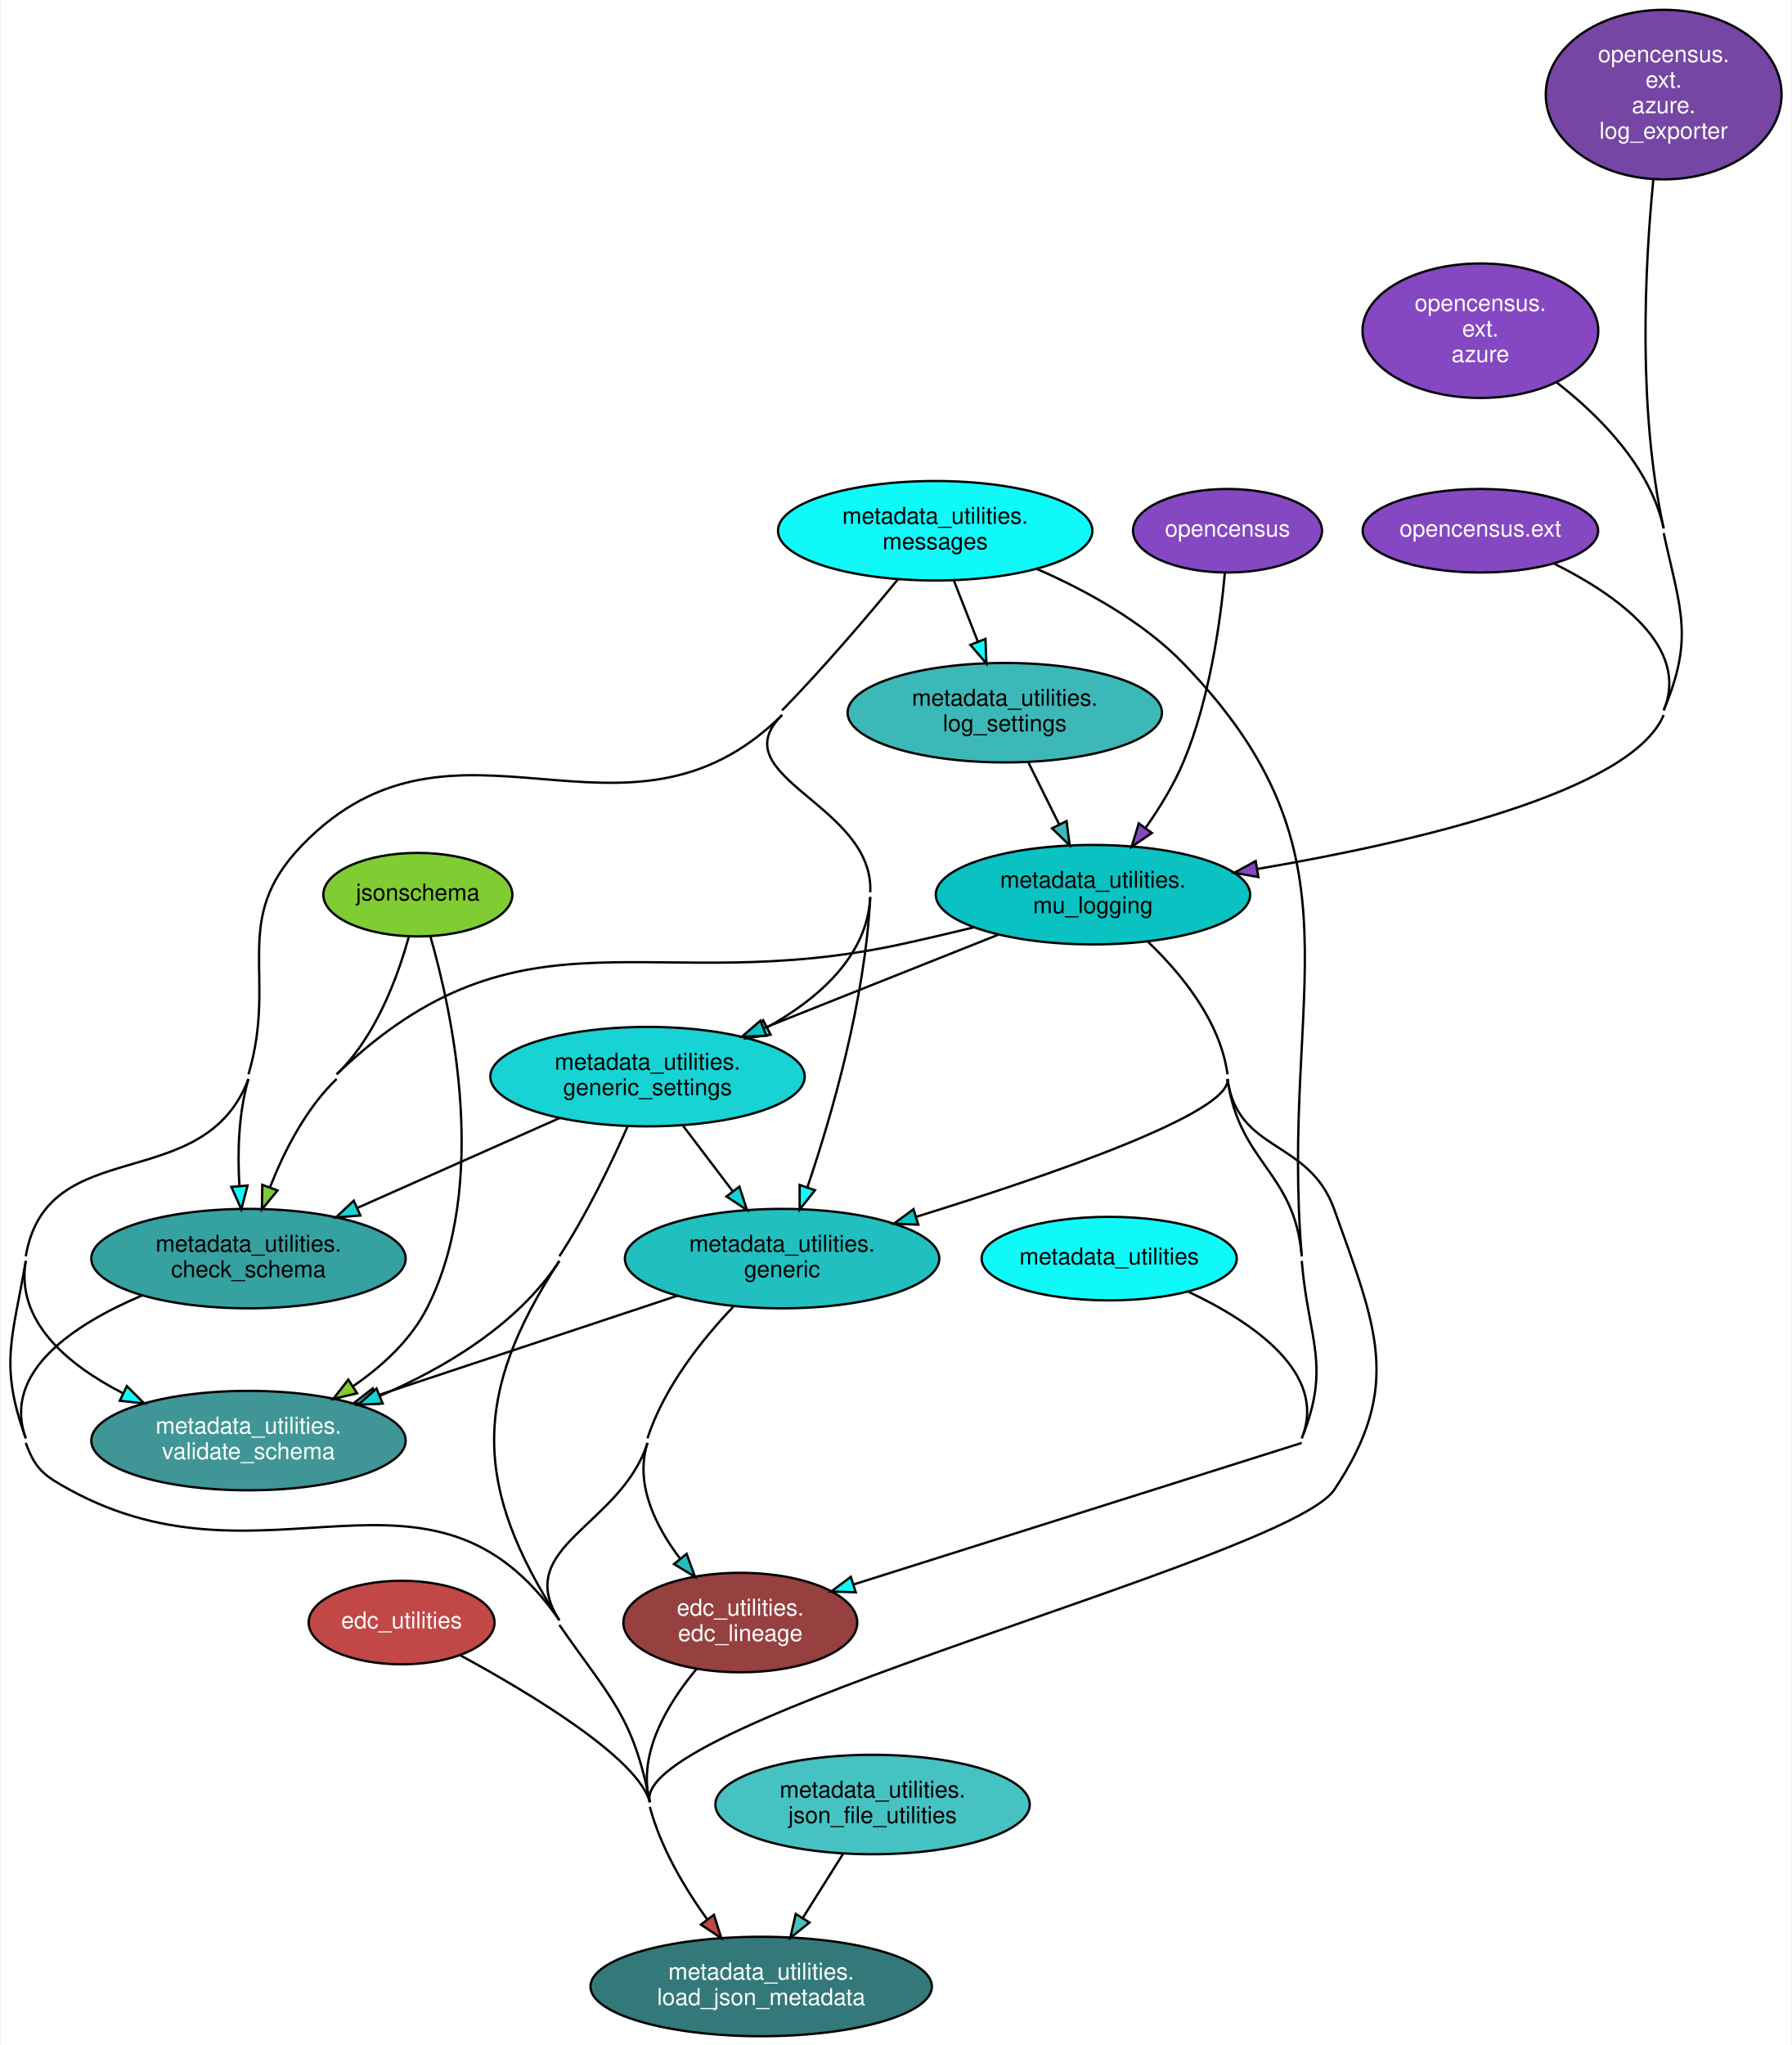
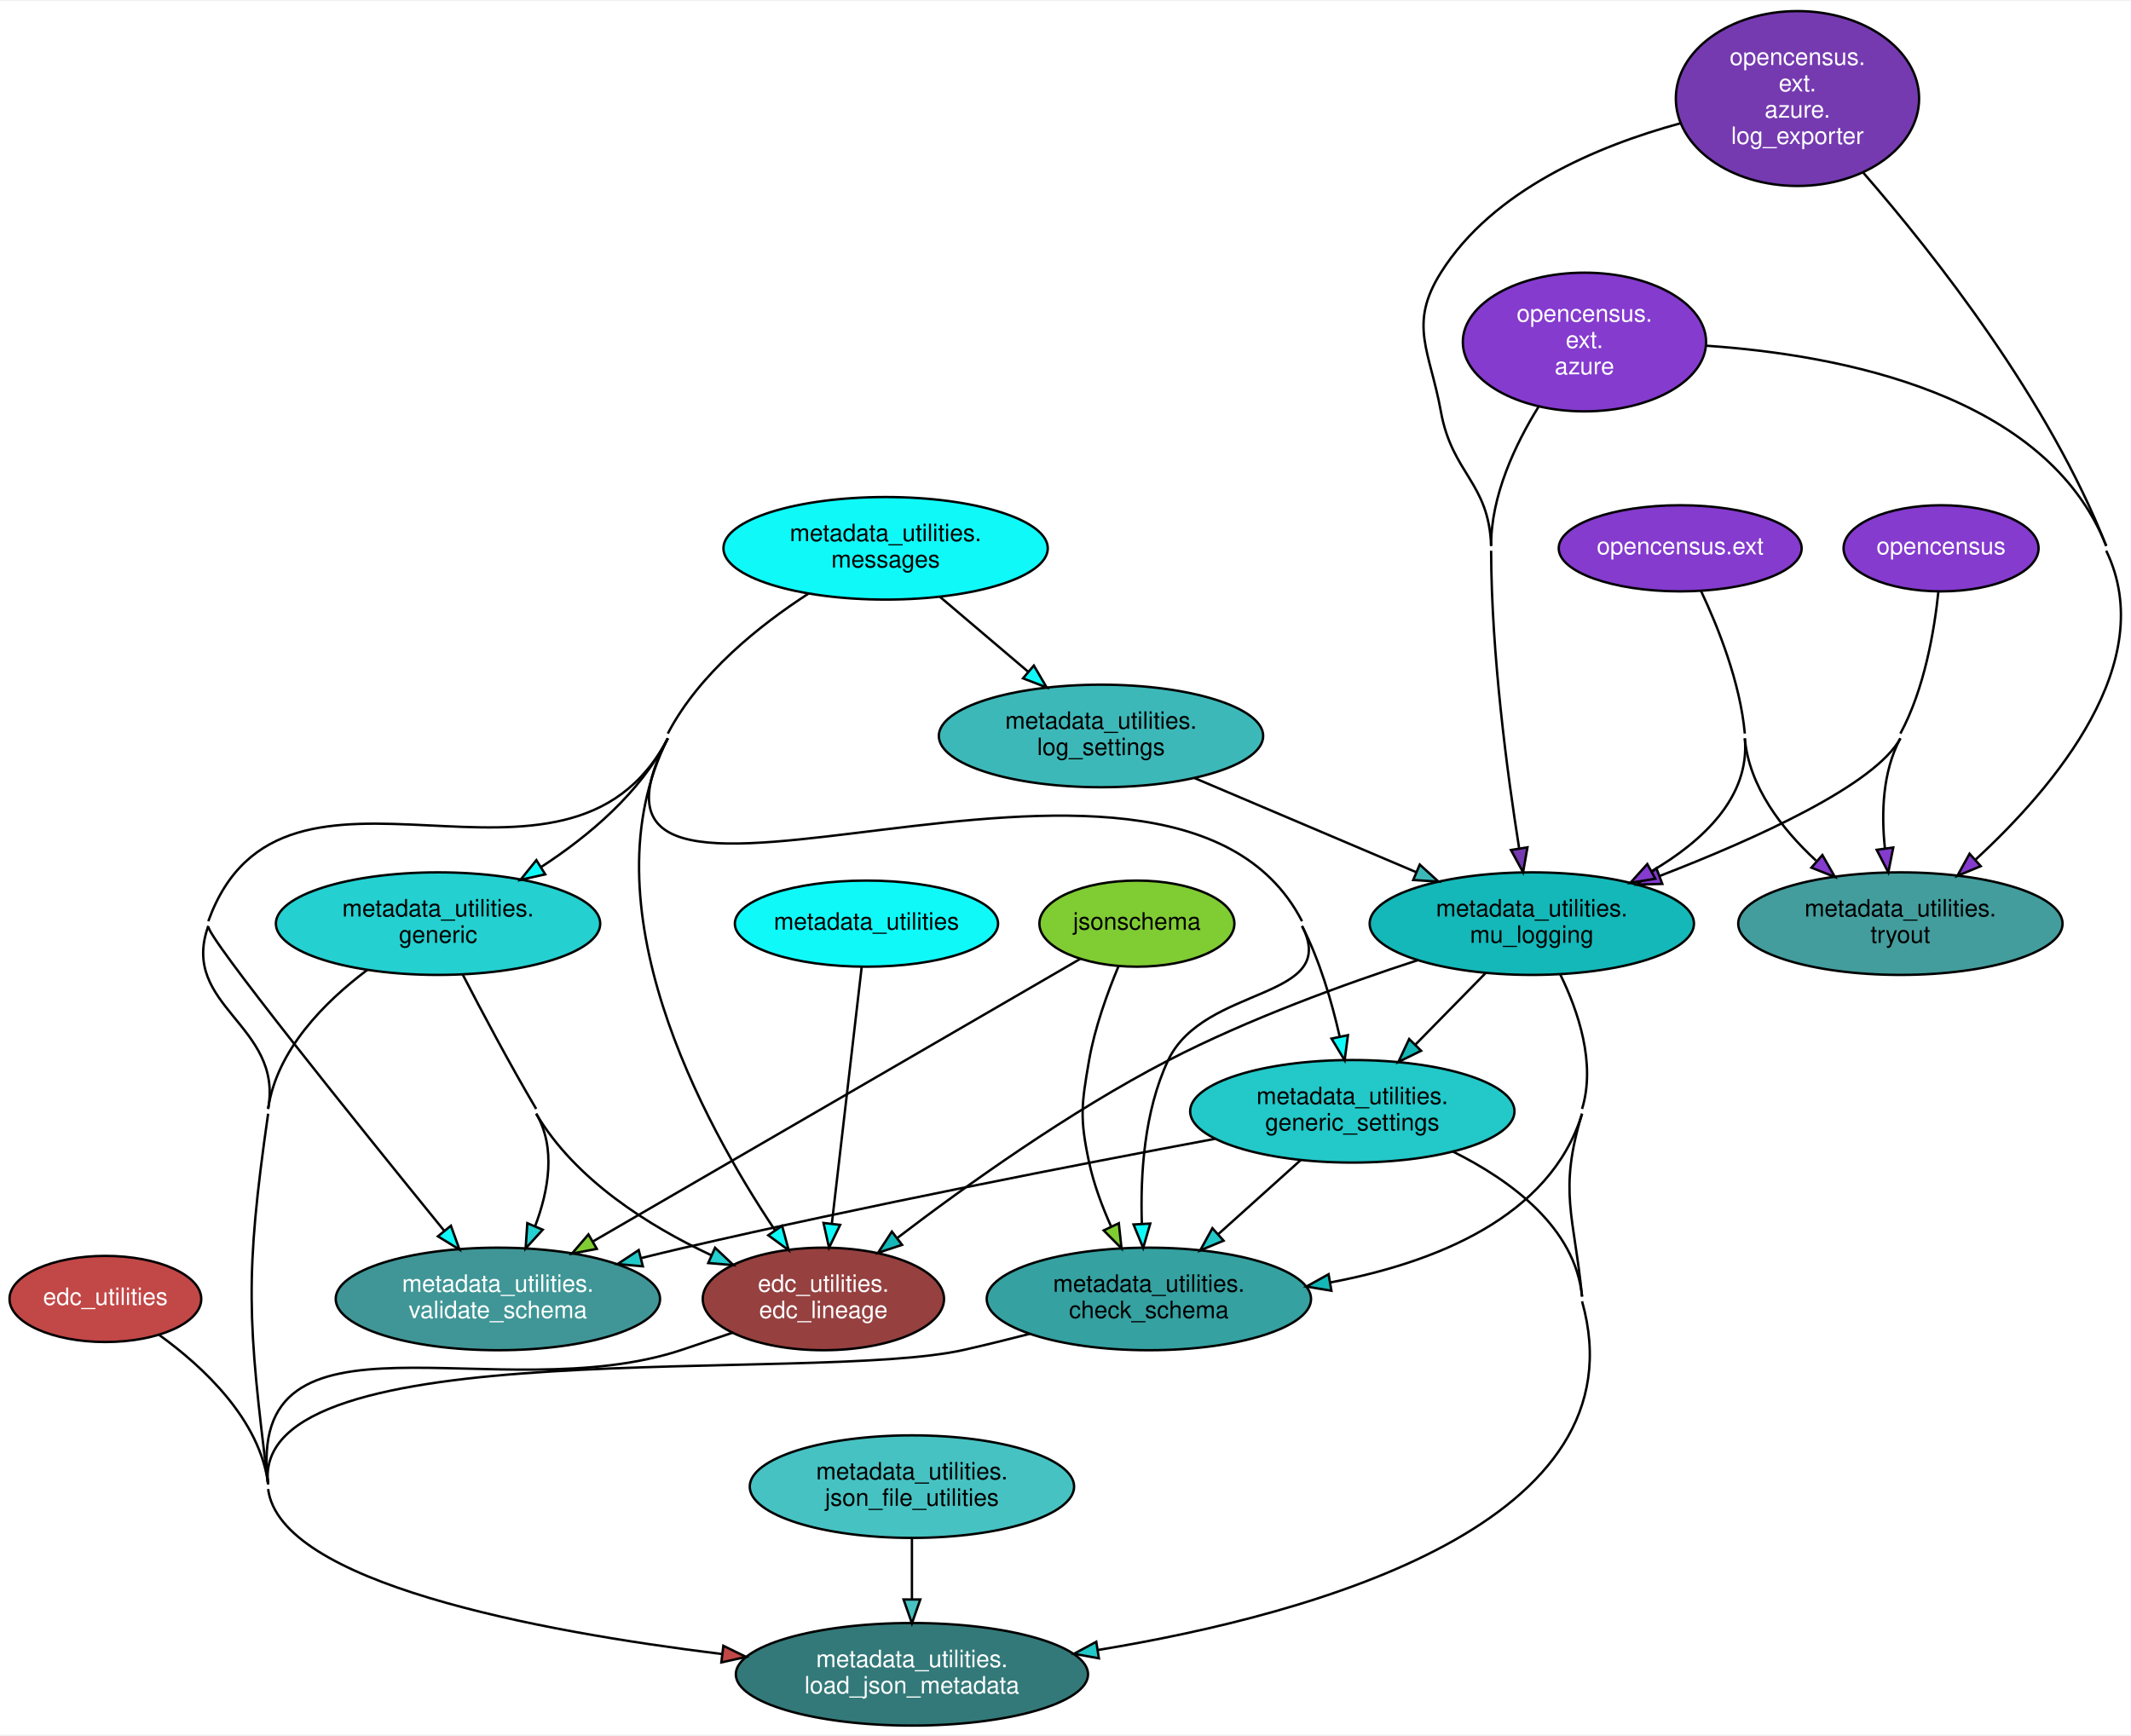
- <svg xmlns="http://www.w3.org/2000/svg" width="772pt" height="881pt" viewBox="0.00 0.00 771.74 881.36">
-   <g id="graph0" class="graph" transform="scale(1 1) rotate(0) translate(4 877.36)">
+ <svg xmlns="http://www.w3.org/2000/svg" width="890pt" height="725pt" viewBox="0.00 0.00 890.39 724.51">
+   <g id="graph0" class="graph" transform="scale(1 1) rotate(0) translate(4 720.51)">
    <style>.edge&gt;path:hover{stroke-width:8}</style>
-     <polygon fill="white" stroke="transparent" points="-4,4 -4,-877.36 767.74,-877.36 767.74,4 -4,4" />
+     <polygon fill="white" stroke="transparent" points="-4,4 -4,-720.51 886.39,-720.51 886.39,4 -4,4" />
    <g id="node1" class="node">
      <style>.edge&gt;path:hover{stroke-width:8}</style>
-       <ellipse fill="#c24747" stroke="black" cx="168.82" cy="-178.07" rx="40.06" ry="18" />
-       <text text-anchor="middle" x="168.82" y="-175.57" font-family="Helvetica,sans-Serif" font-size="10.00" fill="#ffffff">edc_utilities</text>
+       <ellipse fill="#c24747" stroke="black" cx="40.03" cy="-178.07" rx="40.06" ry="18" />
+       <text text-anchor="middle" x="40.03" y="-175.57" font-family="Helvetica,sans-Serif" font-size="10.00" fill="#ffffff">edc_utilities</text>
    </g>
    <g id="node9" class="node">
      <style>.edge&gt;path:hover{stroke-width:8}</style>
-       <ellipse fill="#347979" stroke="black" cx="323.82" cy="-21.21" rx="73.58" ry="21.43" />
-       <text text-anchor="middle" x="323.82" y="-24.21" font-family="Helvetica,sans-Serif" font-size="10.00" fill="#ffffff">metadata_utilities.</text>
-       <text text-anchor="middle" x="323.82" y="-13.21" font-family="Helvetica,sans-Serif" font-size="10.00" fill="#ffffff">load_json_metadata</text>
+       <ellipse fill="#347979" stroke="black" cx="377.03" cy="-21.21" rx="73.58" ry="21.43" />
+       <text text-anchor="middle" x="377.03" y="-24.21" font-family="Helvetica,sans-Serif" font-size="10.00" fill="#ffffff">metadata_utilities.</text>
+       <text text-anchor="middle" x="377.03" y="-13.21" font-family="Helvetica,sans-Serif" font-size="10.00" fill="#ffffff">load_json_metadata</text>
    </g>
    <g id="edge1" class="edge">
      <style>.edge&gt;path:hover{stroke-width:8}</style>
-       <path fill="none" stroke="black" d="M275.82,-98.64C280.47,-81.08 290.75,-63.75 300.61,-50.04" />
-       <polygon fill="#c24747" stroke="black" points="303.44,-52.11 306.65,-42.01 297.84,-47.9 303.44,-52.11" />
-       <path fill="none" stroke="black" d="M194.2,-163.91C224.23,-147.59 270.8,-119.62 275.82,-100.64" />
+       <path fill="none" stroke="black" d="M62.56,-163C81.02,-149.64 104.65,-127.6 108.03,-100.64" />
+       <path fill="none" stroke="black" d="M108.03,-98.64C112.93,-59.51 219.94,-39.26 297.49,-29.7" />
+       <polygon fill="#c24747" stroke="black" points="298.23,-33.13 307.74,-28.47 297.4,-26.18 298.23,-33.13" />
    </g>
    <g id="node2" class="node">
      <style>.edge&gt;path:hover{stroke-width:8}</style>
-       <ellipse fill="#964040" stroke="black" cx="314.82" cy="-178.07" rx="50.41" ry="21.43" />
-       <text text-anchor="middle" x="314.82" y="-181.07" font-family="Helvetica,sans-Serif" font-size="10.00" fill="#ffffff">edc_utilities.</text>
-       <text text-anchor="middle" x="314.82" y="-170.07" font-family="Helvetica,sans-Serif" font-size="10.00" fill="#ffffff">edc_lineage</text>
+       <ellipse fill="#964040" stroke="black" cx="340.03" cy="-178.07" rx="50.41" ry="21.43" />
+       <text text-anchor="middle" x="340.03" y="-181.07" font-family="Helvetica,sans-Serif" font-size="10.00" fill="#ffffff">edc_utilities.</text>
+       <text text-anchor="middle" x="340.03" y="-170.07" font-family="Helvetica,sans-Serif" font-size="10.00" fill="#ffffff">edc_lineage</text>
    </g>
    <g id="edge2" class="edge">
      <style>.edge&gt;path:hover{stroke-width:8}</style>
-       <path fill="none" stroke="black" d="M296.07,-158.2C283.54,-143.27 270.3,-121.52 275.82,-100.64" />
+       <path fill="none" stroke="black" d="M302.29,-164.04C295.23,-161.63 287.91,-159.15 281.03,-156.85 204.34,-131.26 97.99,-180.86 108.03,-100.64" />
    </g>
    <g id="node3" class="node">
      <style>.edge&gt;path:hover{stroke-width:8}</style>
-       <ellipse fill="#80cc33" stroke="black" cx="175.82" cy="-491.77" rx="40.74" ry="18" />
-       <text text-anchor="middle" x="175.82" y="-489.27" font-family="Helvetica,sans-Serif" font-size="10.00" fill="#000000">jsonschema</text>
+       <ellipse fill="#80cc33" stroke="black" cx="471.03" cy="-334.92" rx="40.74" ry="18" />
+       <text text-anchor="middle" x="471.03" y="-332.42" font-family="Helvetica,sans-Serif" font-size="10.00" fill="#000000">jsonschema</text>
    </g>
    <g id="node5" class="node">
      <style>.edge&gt;path:hover{stroke-width:8}</style>
-       <ellipse fill="#35a1a1" stroke="black" cx="102.82" cy="-334.92" rx="67.76" ry="21.43" />
-       <text text-anchor="middle" x="102.82" y="-337.92" font-family="Helvetica,sans-Serif" font-size="10.00" fill="#000000">metadata_utilities.</text>
-       <text text-anchor="middle" x="102.82" y="-326.92" font-family="Helvetica,sans-Serif" font-size="10.00" fill="#000000">check_schema</text>
+       <ellipse fill="#35a1a1" stroke="black" cx="476.03" cy="-178.07" rx="67.76" ry="21.43" />
+       <text text-anchor="middle" x="476.03" y="-181.07" font-family="Helvetica,sans-Serif" font-size="10.00" fill="#000000">metadata_utilities.</text>
+       <text text-anchor="middle" x="476.03" y="-170.07" font-family="Helvetica,sans-Serif" font-size="10.00" fill="#000000">check_schema</text>
    </g>
    <g id="edge3" class="edge">
      <style>.edge&gt;path:hover{stroke-width:8}</style>
-       <path fill="none" stroke="black" d="M171.95,-473.73C167.25,-456.65 157.78,-430.61 140.82,-414.35" />
-       <path fill="none" stroke="black" d="M140.82,-412.35C127.58,-399.64 118.26,-381.33 112.16,-365.83" />
-       <polygon fill="#80cc33" stroke="black" points="115.33,-364.31 108.61,-356.12 108.76,-366.72 115.33,-364.31" />
+       <path fill="none" stroke="black" d="M463.34,-317.11C458.76,-306.14 453.39,-291.38 451.03,-277.71 447.82,-259.12 447.11,-253.72 451.03,-235.28 452.96,-226.17 456.48,-216.75 460.28,-208.28" />
+       <polygon fill="#80cc33" stroke="black" points="463.47,-209.72 464.61,-199.19 457.15,-206.71 463.47,-209.72" />
+     </g>
+     <g id="node14" class="node">
+       <style>.edge&gt;path:hover{stroke-width:8}</style>
+       <ellipse fill="#409696" stroke="black" cx="204.03" cy="-178.07" rx="67.76" ry="21.43" />
+       <text text-anchor="middle" x="204.03" y="-181.07" font-family="Helvetica,sans-Serif" font-size="10.00" fill="#ffffff">metadata_utilities.</text>
+       <text text-anchor="middle" x="204.03" y="-170.07" font-family="Helvetica,sans-Serif" font-size="10.00" fill="#ffffff">validate_schema</text>
+     </g>
+     <g id="edge4" class="edge">
+       <style>.edge&gt;path:hover{stroke-width:8}</style>
+       <path fill="none" stroke="black" d="M447.33,-320.18C401.51,-293.6 300.32,-234.91 243.94,-202.22" />
+       <polygon fill="#80cc33" stroke="black" points="245.37,-199 234.96,-197.01 241.86,-205.05 245.37,-199" />
+     </g>
+     <g id="node4" class="node">
+       <style>.edge&gt;path:hover{stroke-width:8}</style>
+       <ellipse fill="#10f9f9" stroke="black" cx="358.03" cy="-334.92" rx="54.99" ry="18" />
+       <text text-anchor="middle" x="358.03" y="-332.42" font-family="Helvetica,sans-Serif" font-size="10.00" fill="#000000">metadata_utilities</text>
+     </g>
+     <g id="edge5" class="edge">
+       <style>.edge&gt;path:hover{stroke-width:8}</style>
+       <path fill="none" stroke="black" d="M356.03,-316.76C353.03,-290.93 347.31,-241.7 343.58,-209.65" />
+       <polygon fill="#10f9f9" stroke="black" points="347.03,-209.02 342.4,-199.49 340.08,-209.83 347.03,-209.02" />
+     </g>
+     <g id="edge6" class="edge">
+       <style>.edge&gt;path:hover{stroke-width:8}</style>
+       <path fill="none" stroke="black" d="M426.44,-163.54C417.35,-161.2 407.92,-158.88 399.03,-156.85 334.81,-142.24 99.85,-165.99 108.03,-100.64" />
+     </g>
+     <g id="node6" class="node">
+       <style>.edge&gt;path:hover{stroke-width:8}</style>
+       <ellipse fill="#24d0d0" stroke="black" cx="179.03" cy="-334.92" rx="67.76" ry="21.43" />
+       <text text-anchor="middle" x="179.03" y="-337.92" font-family="Helvetica,sans-Serif" font-size="10.00" fill="#000000">metadata_utilities.</text>
+       <text text-anchor="middle" x="179.03" y="-326.92" font-family="Helvetica,sans-Serif" font-size="10.00" fill="#000000">generic</text>
+     </g>
+     <g id="edge7" class="edge">
+       <style>.edge&gt;path:hover{stroke-width:8}</style>
+       <path fill="none" stroke="black" d="M220.03,-255.49C236.31,-227.93 266.86,-208.69 293.05,-196.41" />
+       <polygon fill="#24d0d0" stroke="black" points="294.77,-199.47 302.47,-192.2 291.92,-193.08 294.77,-199.47" />
+     </g>
+     <g id="edge8" class="edge">
+       <style>.edge&gt;path:hover{stroke-width:8}</style>
+       <path fill="none" stroke="black" d="M149.55,-315.65C131.64,-302.21 111.56,-282.05 108.03,-257.49" />
+     </g>
+     <g id="edge9" class="edge">
+       <style>.edge&gt;path:hover{stroke-width:8}</style>
+       <path fill="none" stroke="black" d="M220.03,-255.49C228.4,-241.32 225.23,-223.4 219.59,-208.48" />
+       <polygon fill="#24d0d0" stroke="black" points="222.76,-207 215.62,-199.17 216.32,-209.74 222.76,-207" />
+       <path fill="none" stroke="black" d="M189.21,-313.88C197.25,-298.31 208.92,-276.29 220.03,-257.49" />
+     </g>
+     <g id="node7" class="node">
+       <style>.edge&gt;path:hover{stroke-width:8}</style>
+       <ellipse fill="#23c8c8" stroke="black" cx="561.03" cy="-256.49" rx="67.76" ry="21.43" />
+       <text text-anchor="middle" x="561.03" y="-259.49" font-family="Helvetica,sans-Serif" font-size="10.00" fill="#000000">metadata_utilities.</text>
+       <text text-anchor="middle" x="561.03" y="-248.49" font-family="Helvetica,sans-Serif" font-size="10.00" fill="#000000">generic_settings</text>
+     </g>
+     <g id="edge10" class="edge">
+       <style>.edge&gt;path:hover{stroke-width:8}</style>
+       <path fill="none" stroke="black" d="M539.58,-236.21C529.11,-226.79 516.36,-215.33 505.04,-205.15" />
+       <polygon fill="#23c8c8" stroke="black" points="507.25,-202.43 497.47,-198.35 502.57,-207.63 507.25,-202.43" />
+     </g>
+     <g id="edge11" class="edge">
+       <style>.edge&gt;path:hover{stroke-width:8}</style>
+       <path fill="none" stroke="black" d="M657.03,-177.07C683.06,-84.69 546.42,-46.47 454.82,-31.38" />
+       <polygon fill="#23c8c8" stroke="black" points="455.15,-27.89 444.72,-29.78 454.05,-34.8 455.15,-27.89" />
+       <path fill="none" stroke="black" d="M602.95,-239.73C627.49,-227.52 654.22,-207.79 657.03,-179.07" />
+     </g>
+     <g id="edge12" class="edge">
+       <style>.edge&gt;path:hover{stroke-width:8}</style>
+       <path fill="none" stroke="black" d="M503.71,-245C446.96,-234.38 357.71,-217.03 281.03,-199.28 275.42,-197.98 269.6,-196.57 263.79,-195.12" />
+       <polygon fill="#23c8c8" stroke="black" points="264.6,-191.71 254.04,-192.65 262.87,-198.5 264.6,-191.71" />
+     </g>
+     <g id="node8" class="node">
+       <style>.edge&gt;path:hover{stroke-width:8}</style>
+       <ellipse fill="#47c2c2" stroke="black" cx="377.03" cy="-99.64" rx="67.76" ry="21.43" />
+       <text text-anchor="middle" x="377.03" y="-102.64" font-family="Helvetica,sans-Serif" font-size="10.00" fill="#000000">metadata_utilities.</text>
+       <text text-anchor="middle" x="377.03" y="-91.64" font-family="Helvetica,sans-Serif" font-size="10.00" fill="#000000">json_file_utilities</text>
+     </g>
+     <g id="edge13" class="edge">
+       <style>.edge&gt;path:hover{stroke-width:8}</style>
+       <path fill="none" stroke="black" d="M377.03,-78.16C377.03,-70.3 377.03,-61.16 377.03,-52.57" />
+       <polygon fill="#47c2c2" stroke="black" points="380.53,-52.49 377.03,-42.49 373.53,-52.49 380.53,-52.49" />
+     </g>
+     <g id="node10" class="node">
+       <style>.edge&gt;path:hover{stroke-width:8}</style>
+       <ellipse fill="#3db8b8" stroke="black" cx="456.03" cy="-413.35" rx="67.76" ry="21.43" />
+       <text text-anchor="middle" x="456.03" y="-416.35" font-family="Helvetica,sans-Serif" font-size="10.00" fill="#000000">metadata_utilities.</text>
+       <text text-anchor="middle" x="456.03" y="-405.35" font-family="Helvetica,sans-Serif" font-size="10.00" fill="#000000">log_settings</text>
+     </g>
+     <g id="node12" class="node">
+       <style>.edge&gt;path:hover{stroke-width:8}</style>
+       <ellipse fill="#14b8b8" stroke="black" cx="636.03" cy="-334.92" rx="67.76" ry="21.43" />
+       <text text-anchor="middle" x="636.03" y="-337.92" font-family="Helvetica,sans-Serif" font-size="10.00" fill="#000000">metadata_utilities.</text>
+       <text text-anchor="middle" x="636.03" y="-326.92" font-family="Helvetica,sans-Serif" font-size="10.00" fill="#000000">mu_logging</text>
+     </g>
+     <g id="edge14" class="edge">
+       <style>.edge&gt;path:hover{stroke-width:8}</style>
+       <path fill="none" stroke="black" d="M495.09,-395.76C522.21,-384.24 558.54,-368.82 587.53,-356.51" />
+       <polygon fill="#3db8b8" stroke="black" points="589.21,-359.6 597.05,-352.47 586.48,-353.16 589.21,-359.6" />
+     </g>
+     <g id="node11" class="node">
+       <style>.edge&gt;path:hover{stroke-width:8}</style>
+       <ellipse fill="#10f9f9" stroke="black" cx="366.03" cy="-491.77" rx="67.76" ry="21.43" />
+       <text text-anchor="middle" x="366.03" y="-494.77" font-family="Helvetica,sans-Serif" font-size="10.00" fill="#000000">metadata_utilities.</text>
+       <text text-anchor="middle" x="366.03" y="-483.77" font-family="Helvetica,sans-Serif" font-size="10.00" fill="#000000">messages</text>
+     </g>
+     <g id="edge15" class="edge">
+       <style>.edge&gt;path:hover{stroke-width:8}</style>
+       <path fill="none" stroke="black" d="M275.03,-412.35C240.03,-342.81 289.66,-251.83 319.81,-206.8" />
+       <polygon fill="#10f9f9" stroke="black" points="322.78,-208.65 325.55,-198.42 317.01,-204.69 322.78,-208.65" />
+     </g>
+     <g id="edge16" class="edge">
+       <style>.edge&gt;path:hover{stroke-width:8}</style>
+       <path fill="none" stroke="black" d="M275.03,-412.35C218.36,-303.65 483.89,-444.88 540.03,-335.92" />
+       <path fill="none" stroke="black" d="M540.03,-333.92C556.18,-302.57 499.05,-309.61 484.03,-277.71 474.04,-256.49 472.43,-229.86 473.1,-209.62" />
+       <polygon fill="#10f9f9" stroke="black" points="476.61,-209.57 473.65,-199.4 469.62,-209.19 476.61,-209.57" />
+     </g>
+     <g id="edge17" class="edge">
+       <style>.edge&gt;path:hover{stroke-width:8}</style>
+       <path fill="none" stroke="black" d="M275.03,-412.35C263.6,-389.64 241.96,-371.49 222.12,-358.59" />
+       <polygon fill="#10f9f9" stroke="black" points="223.81,-355.52 213.47,-353.21 220.11,-361.46 223.81,-355.52" />
+     </g>
+     <g id="edge18" class="edge">
+       <style>.edge&gt;path:hover{stroke-width:8}</style>
+       <path fill="none" stroke="black" d="M540.03,-333.92C547.43,-319.55 552.46,-302.27 555.74,-287.78" />
+       <polygon fill="#10f9f9" stroke="black" points="559.21,-288.31 557.83,-277.81 552.35,-286.88 559.21,-288.31" />
+     </g>
+     <g id="edge19" class="edge">
+       <style>.edge&gt;path:hover{stroke-width:8}</style>
+       <path fill="none" stroke="black" d="M275.03,-412.35C232.57,-330.9 114.15,-422.33 83.03,-335.92" />
+       <path fill="none" stroke="black" d="M108.03,-255.49C98.25,-187.37 99.48,-168.93 108.03,-100.64" />
+       <path fill="none" stroke="black" d="M333.79,-472.83C313.24,-459.53 288.1,-439.41 275.03,-414.35" />
+       <path fill="none" stroke="black" d="M83.03,-333.92C70.92,-300.29 114.46,-292.65 108.03,-257.49" />
+     </g>
+     <g id="edge20" class="edge">
+       <style>.edge&gt;path:hover{stroke-width:8}</style>
+       <path fill="none" stroke="black" d="M388.74,-471.49C399.93,-461.98 413.58,-450.39 425.66,-440.13" />
+       <polygon fill="#10f9f9" stroke="black" points="427.97,-442.77 433.33,-433.62 423.44,-437.43 427.97,-442.77" />
+     </g>
+     <g id="edge21" class="edge">
+       <style>.edge&gt;path:hover{stroke-width:8}</style>
+       <path fill="none" stroke="black" d="M83.03,-333.92C81.72,-330.17 146.2,-250.12 181.55,-206.62" />
+       <polygon fill="#10f9f9" stroke="black" points="184.4,-208.66 188,-198.7 178.97,-204.24 184.4,-208.66" />
+     </g>
+     <g id="edge22" class="edge">
+       <style>.edge&gt;path:hover{stroke-width:8}</style>
+       <path fill="none" stroke="black" d="M588.53,-319.7C557.89,-309.73 517.64,-295.09 484.03,-277.71 442.81,-256.38 399.37,-225.27 371.12,-203.71" />
+       <polygon fill="#14b8b8" stroke="black" points="372.92,-200.68 362.86,-197.35 368.65,-206.22 372.92,-200.68" />
+     </g>
+     <g id="edge23" class="edge">
+       <style>.edge&gt;path:hover{stroke-width:8}</style>
+       <path fill="none" stroke="black" d="M657.03,-255.49C643.72,-212.08 595.3,-193.15 551.89,-184.98" />
+       <polygon fill="#14b8b8" stroke="black" points="552.3,-181.5 541.86,-183.26 551.12,-188.4 552.3,-181.5" />
+       <path fill="none" stroke="black" d="M647.91,-313.71C655.47,-298.25 662.84,-276.44 657.03,-257.49" />
+     </g>
+     <g id="edge24" class="edge">
+       <style>.edge&gt;path:hover{stroke-width:8}</style>
+       <path fill="none" stroke="black" d="M616.71,-314.24C607.79,-305.14 597.06,-294.2 587.4,-284.37" />
+       <polygon fill="#14b8b8" stroke="black" points="589.78,-281.79 580.28,-277.11 584.78,-286.7 589.78,-281.79" />
+     </g>
+     <g id="edge25" class="edge">
+       <style>.edge&gt;path:hover{stroke-width:8}</style>
+       <path fill="none" stroke="black" d="M657.03,-255.49C647.07,-223.02 653.72,-212.87 657.03,-179.07" />
    </g>
    <g id="node13" class="node">
      <style>.edge&gt;path:hover{stroke-width:8}</style>
-       <ellipse fill="#409696" stroke="black" cx="102.82" cy="-256.49" rx="67.76" ry="21.43" />
-       <text text-anchor="middle" x="102.82" y="-259.49" font-family="Helvetica,sans-Serif" font-size="10.00" fill="#ffffff">metadata_utilities.</text>
-       <text text-anchor="middle" x="102.82" y="-248.49" font-family="Helvetica,sans-Serif" font-size="10.00" fill="#ffffff">validate_schema</text>
-     </g>
-     <g id="edge4" class="edge">
-       <style>.edge&gt;path:hover{stroke-width:8}</style>
-       <path fill="none" stroke="black" d="M181.24,-473.75C190.7,-440.77 206.78,-366.75 179.82,-313.71 172.82,-299.92 160.67,-288.71 148.06,-280.03" />
-       <polygon fill="#80cc33" stroke="black" points="149.63,-276.87 139.32,-274.42 145.85,-282.77 149.63,-276.87" />
-     </g>
-     <g id="node4" class="node">
-       <style>.edge&gt;path:hover{stroke-width:8}</style>
-       <ellipse fill="#10f9f9" stroke="black" cx="473.82" cy="-334.92" rx="54.99" ry="18" />
-       <text text-anchor="middle" x="473.82" y="-332.42" font-family="Helvetica,sans-Serif" font-size="10.00" fill="#000000">metadata_utilities</text>
-     </g>
-     <g id="edge5" class="edge">
-       <style>.edge&gt;path:hover{stroke-width:8}</style>
-       <path fill="none" stroke="black" d="M507.72,-320.76C535.4,-307.71 568.24,-285.63 556.82,-257.49" />
-       <path fill="none" stroke="black" d="M556.82,-255.49C556.82,-255.49 434.27,-216.79 363.59,-194.47" />
-       <polygon fill="#10f9f9" stroke="black" points="364.56,-191.1 353.97,-191.43 362.46,-197.78 364.56,-191.1" />
-     </g>
-     <g id="edge6" class="edge">
-       <style>.edge&gt;path:hover{stroke-width:8}</style>
-       <path fill="none" stroke="black" d="M57.18,-319.14C27.65,-306.64 -3.52,-286.15 6.82,-257.49" />
-     </g>
-     <g id="node6" class="node">
-       <style>.edge&gt;path:hover{stroke-width:8}</style>
-       <ellipse fill="#21bfbf" stroke="black" cx="332.82" cy="-334.92" rx="67.76" ry="21.43" />
-       <text text-anchor="middle" x="332.82" y="-337.92" font-family="Helvetica,sans-Serif" font-size="10.00" fill="#000000">metadata_utilities.</text>
-       <text text-anchor="middle" x="332.82" y="-326.92" font-family="Helvetica,sans-Serif" font-size="10.00" fill="#000000">generic</text>
-     </g>
-     <g id="edge7" class="edge">
-       <style>.edge&gt;path:hover{stroke-width:8}</style>
-       <path fill="none" stroke="black" d="M274.82,-255.49C269.21,-238.1 278.04,-219.92 288.82,-205.66" />
-       <polygon fill="#21bfbf" stroke="black" points="291.67,-207.7 295.3,-197.75 286.25,-203.27 291.67,-207.7" />
-     </g>
-     <g id="edge8" class="edge">
-       <style>.edge&gt;path:hover{stroke-width:8}</style>
-       <path fill="none" stroke="black" d="M274.82,-255.49C263.18,-219.39 216.26,-210.94 236.82,-179.07" />
-       <path fill="none" stroke="black" d="M312.01,-314.43C298.42,-300.17 281.93,-279.53 274.82,-257.49" />
-     </g>
-     <g id="edge9" class="edge">
-       <style>.edge&gt;path:hover{stroke-width:8}</style>
-       <path fill="none" stroke="black" d="M287.93,-319C250.61,-306.6 197.37,-288.91 157.55,-275.68" />
-       <polygon fill="#21bfbf" stroke="black" points="158.59,-272.33 148,-272.5 156.38,-278.98 158.59,-272.33" />
-     </g>
-     <g id="node7" class="node">
-       <style>.edge&gt;path:hover{stroke-width:8}</style>
-       <ellipse fill="#17d3d3" stroke="black" cx="274.82" cy="-413.35" rx="67.76" ry="21.43" />
-       <text text-anchor="middle" x="274.82" y="-416.35" font-family="Helvetica,sans-Serif" font-size="10.00" fill="#000000">metadata_utilities.</text>
-       <text text-anchor="middle" x="274.82" y="-405.35" font-family="Helvetica,sans-Serif" font-size="10.00" fill="#000000">generic_settings</text>
-     </g>
-     <g id="edge10" class="edge">
-       <style>.edge&gt;path:hover{stroke-width:8}</style>
-       <path fill="none" stroke="black" d="M237.08,-395.57C211.43,-384.17 177.3,-369.01 149.88,-356.83" />
-       <polygon fill="#17d3d3" stroke="black" points="151.04,-353.51 140.48,-352.65 148.2,-359.91 151.04,-353.51" />
-     </g>
-     <g id="edge11" class="edge">
-       <style>.edge&gt;path:hover{stroke-width:8}</style>
-       <path fill="none" stroke="black" d="M290.06,-392.27C296.66,-383.58 304.49,-373.26 311.63,-363.84" />
-       <polygon fill="#17d3d3" stroke="black" points="314.43,-365.95 317.69,-355.86 308.85,-361.71 314.43,-365.95" />
-     </g>
-     <g id="edge12" class="edge">
-       <style>.edge&gt;path:hover{stroke-width:8}</style>
-       <path fill="none" stroke="black" d="M236.82,-333.92C199.16,-276.32 199.51,-236.9 236.82,-179.07" />
-     </g>
-     <g id="edge13" class="edge">
-       <style>.edge&gt;path:hover{stroke-width:8}</style>
-       <path fill="none" stroke="black" d="M236.82,-333.92C218.85,-306.43 187.35,-287.74 159.4,-275.73" />
-       <polygon fill="#17d3d3" stroke="black" points="160.66,-272.46 150.08,-271.9 158.01,-278.94 160.66,-272.46" />
-       <path fill="none" stroke="black" d="M266.36,-392.17C259.36,-376.34 248.66,-354.03 236.82,-335.92" />
-     </g>
-     <g id="node8" class="node">
-       <style>.edge&gt;path:hover{stroke-width:8}</style>
-       <ellipse fill="#47c2c2" stroke="black" cx="371.82" cy="-99.64" rx="67.76" ry="21.43" />
-       <text text-anchor="middle" x="371.82" y="-102.64" font-family="Helvetica,sans-Serif" font-size="10.00" fill="#000000">metadata_utilities.</text>
-       <text text-anchor="middle" x="371.82" y="-91.64" font-family="Helvetica,sans-Serif" font-size="10.00" fill="#000000">json_file_utilities</text>
-     </g>
-     <g id="edge14" class="edge">
-       <style>.edge&gt;path:hover{stroke-width:8}</style>
-       <path fill="none" stroke="black" d="M359.21,-78.56C353.87,-70.05 347.54,-59.97 341.72,-50.71" />
-       <polygon fill="#47c2c2" stroke="black" points="344.63,-48.77 336.35,-42.16 338.71,-52.49 344.63,-48.77" />
-     </g>
-     <g id="node10" class="node">
-       <style>.edge&gt;path:hover{stroke-width:8}</style>
-       <ellipse fill="#3db8b8" stroke="black" cx="428.82" cy="-570.2" rx="67.76" ry="21.43" />
-       <text text-anchor="middle" x="428.82" y="-573.2" font-family="Helvetica,sans-Serif" font-size="10.00" fill="#000000">metadata_utilities.</text>
-       <text text-anchor="middle" x="428.82" y="-562.2" font-family="Helvetica,sans-Serif" font-size="10.00" fill="#000000">log_settings</text>
-     </g>
-     <g id="node12" class="node">
-       <style>.edge&gt;path:hover{stroke-width:8}</style>
-       <ellipse fill="#0ac2c2" stroke="black" cx="466.82" cy="-491.77" rx="67.76" ry="21.43" />
-       <text text-anchor="middle" x="466.82" y="-494.77" font-family="Helvetica,sans-Serif" font-size="10.00" fill="#000000">metadata_utilities.</text>
-       <text text-anchor="middle" x="466.82" y="-483.77" font-family="Helvetica,sans-Serif" font-size="10.00" fill="#000000">mu_logging</text>
-     </g>
-     <g id="edge15" class="edge">
-       <style>.edge&gt;path:hover{stroke-width:8}</style>
-       <path fill="none" stroke="black" d="M438.81,-549.12C442.92,-540.85 447.77,-531.1 452.26,-522.06" />
-       <polygon fill="#3db8b8" stroke="black" points="455.46,-523.5 456.78,-512.98 449.19,-520.38 455.46,-523.5" />
-     </g>
-     <g id="node11" class="node">
-       <style>.edge&gt;path:hover{stroke-width:8}</style>
-       <ellipse fill="#10f9f9" stroke="black" cx="398.82" cy="-648.62" rx="67.76" ry="21.43" />
-       <text text-anchor="middle" x="398.82" y="-651.62" font-family="Helvetica,sans-Serif" font-size="10.00" fill="#000000">metadata_utilities.</text>
-       <text text-anchor="middle" x="398.82" y="-640.62" font-family="Helvetica,sans-Serif" font-size="10.00" fill="#000000">messages</text>
-     </g>
-     <g id="edge16" class="edge">
-       <style>.edge&gt;path:hover{stroke-width:8}</style>
-       <path fill="none" stroke="black" d="M442.51,-632.21C463.71,-622.99 488.31,-609.5 505.82,-591.41 586.36,-508.21 547.32,-451.32 556.82,-335.92" />
-     </g>
-     <g id="edge17" class="edge">
-       <style>.edge&gt;path:hover{stroke-width:8}</style>
-       <path fill="none" stroke="black" d="M102.82,-412.35C98.48,-397.64 98.06,-380.64 98.9,-366.41" />
-       <polygon fill="#10f9f9" stroke="black" points="102.41,-366.41 99.75,-356.16 95.44,-365.84 102.41,-366.41" />
-     </g>
-     <g id="edge18" class="edge">
-       <style>.edge&gt;path:hover{stroke-width:8}</style>
-       <path fill="none" stroke="black" d="M370.82,-490.77C368.64,-446.31 354.21,-396.6 343.77,-365.78" />
-       <polygon fill="#10f9f9" stroke="black" points="346.99,-364.39 340.41,-356.09 340.38,-366.68 346.99,-364.39" />
-     </g>
-     <g id="edge19" class="edge">
-       <style>.edge&gt;path:hover{stroke-width:8}</style>
-       <path fill="none" stroke="black" d="M370.82,-490.77C369.58,-465.34 348.57,-446.99 326.52,-434.66" />
-       <polygon fill="#10f9f9" stroke="black" points="327.88,-431.43 317.39,-429.91 324.64,-437.63 327.88,-431.43" />
-       <path fill="none" stroke="black" d="M332.82,-569.2C305.87,-542.5 372.68,-530.66 370.82,-492.77" />
-     </g>
-     <g id="edge20" class="edge">
-       <style>.edge&gt;path:hover{stroke-width:8}</style>
-       <path fill="none" stroke="black" d="M6.82,-255.49C11.01,-243.9 15.01,-241.2 25.82,-235.28 110.95,-188.68 181.68,-258.92 236.82,-179.07" />
-       <path fill="none" stroke="black" d="M236.82,-177.07C258.49,-145.69 268.59,-138.08 275.82,-100.64" />
-       <path fill="none" stroke="black" d="M332.82,-569.2C265.1,-502.11 192.01,-581.6 125.82,-512.98 94.57,-480.58 115.58,-457.52 102.82,-414.35" />
-       <path fill="none" stroke="black" d="M102.82,-412.35C83.46,-361.36 15.96,-389.68 6.82,-335.92" />
-       <path fill="none" stroke="black" d="M6.82,-333.92C1.13,-300.43 -4.71,-289.44 6.82,-257.49" />
-       <path fill="none" stroke="black" d="M382.92,-627.88C369.93,-612.09 350.84,-589.63 332.82,-571.2" />
-     </g>
-     <g id="edge21" class="edge">
-       <style>.edge&gt;path:hover{stroke-width:8}</style>
-       <path fill="none" stroke="black" d="M406.71,-627.54C409.92,-619.36 413.7,-609.73 417.22,-600.77" />
-       <polygon fill="#10f9f9" stroke="black" points="420.49,-602 420.89,-591.41 413.98,-599.44 420.49,-602" />
-     </g>
-     <g id="edge22" class="edge">
-       <style>.edge&gt;path:hover{stroke-width:8}</style>
-       <path fill="none" stroke="black" d="M6.82,-333.92C2.43,-308.03 24.52,-289.36 48.61,-276.95" />
-       <polygon fill="#10f9f9" stroke="black" points="50.39,-279.98 57.89,-272.5 47.36,-273.67 50.39,-279.98" />
-     </g>
-     <g id="edge23" class="edge">
-       <style>.edge&gt;path:hover{stroke-width:8}</style>
-       <path fill="none" stroke="black" d="M556.82,-333.92C559.61,-300.07 569.59,-288.97 556.82,-257.49" />
-       <path fill="none" stroke="black" d="M524.82,-412.35C529.81,-375.86 553.8,-372.62 556.82,-335.92" />
-     </g>
-     <g id="edge24" class="edge">
-       <style>.edge&gt;path:hover{stroke-width:8}</style>
-       <path fill="none" stroke="black" d="M415.74,-477.75C405.52,-475.27 394.85,-472.76 384.82,-470.56 276.12,-446.71 221.12,-491.39 140.82,-414.35" />
-     </g>
-     <g id="edge25" class="edge">
-       <style>.edge&gt;path:hover{stroke-width:8}</style>
-       <path fill="none" stroke="black" d="M490.13,-471.85C504.86,-457.85 521.69,-437.29 524.82,-414.35" />
-       <path fill="none" stroke="black" d="M524.82,-412.35C526.81,-397.81 447.9,-370.66 390.65,-352.94" />
-       <polygon fill="#0ac2c2" stroke="black" points="391.53,-349.55 380.95,-349.96 389.48,-356.24 391.53,-349.55" />
+       <ellipse fill="#439d9d" stroke="black" cx="790.03" cy="-334.92" rx="67.76" ry="21.43" />
+       <text text-anchor="middle" x="790.03" y="-337.92" font-family="Helvetica,sans-Serif" font-size="10.00" fill="#000000">metadata_utilities.</text>
+       <text text-anchor="middle" x="790.03" y="-326.92" font-family="Helvetica,sans-Serif" font-size="10.00" fill="#000000">tryout</text>
+     </g>
+     <g id="node15" class="node">
+       <style>.edge&gt;path:hover{stroke-width:8}</style>
+       <ellipse fill="#853bce" stroke="black" cx="807.03" cy="-491.77" rx="40.74" ry="18" />
+       <text text-anchor="middle" x="807.03" y="-489.27" font-family="Helvetica,sans-Serif" font-size="10.00" fill="#ffffff">opencensus</text>
    </g>
    <g id="edge26" class="edge">
      <style>.edge&gt;path:hover{stroke-width:8}</style>
-       <path fill="none" stroke="black" d="M426.11,-474.56C396.58,-462.81 356.46,-446.84 324.96,-434.3" />
-       <polygon fill="#0ac2c2" stroke="black" points="326.07,-430.98 315.48,-430.53 323.48,-437.48 326.07,-430.98" />
+       <path fill="none" stroke="black" d="M790.03,-412.35C779.53,-392.89 729.62,-370.36 689.43,-354.83" />
+       <polygon fill="#853bce" stroke="black" points="690.56,-351.52 679.97,-351.24 688.07,-358.06 690.56,-351.52" />
+       <path fill="none" stroke="black" d="M805.92,-473.75C804.26,-457.62 800.16,-433.13 790.03,-414.35" />
    </g>
    <g id="edge27" class="edge">
      <style>.edge&gt;path:hover{stroke-width:8}</style>
-       <path fill="none" stroke="black" d="M524.82,-412.35C529.19,-380.36 559.97,-386.54 570.82,-356.13 588.88,-305.55 600.66,-279.94 570.82,-235.28 550.81,-205.32 266.61,-135.47 275.82,-100.64" />
-     </g>
-     <g id="node14" class="node">
-       <style>.edge&gt;path:hover{stroke-width:8}</style>
-       <ellipse fill="#8547c2" stroke="black" cx="524.82" cy="-648.62" rx="40.74" ry="18" />
-       <text text-anchor="middle" x="524.82" y="-646.12" font-family="Helvetica,sans-Serif" font-size="10.00" fill="#ffffff">opencensus</text>
+       <path fill="none" stroke="black" d="M790.03,-412.35C782.58,-398.53 782.01,-381.17 783.56,-366.48" />
+       <polygon fill="#853bce" stroke="black" points="787.06,-366.74 784.99,-356.35 780.13,-365.76 787.06,-366.74" />
+     </g>
+     <g id="node16" class="node">
+       <style>.edge&gt;path:hover{stroke-width:8}</style>
+       <ellipse fill="#853bce" stroke="black" cx="698.03" cy="-491.77" rx="50.75" ry="18" />
+       <text text-anchor="middle" x="698.03" y="-489.27" font-family="Helvetica,sans-Serif" font-size="10.00" fill="#ffffff">opencensus.ext</text>
    </g>
    <g id="edge28" class="edge">
      <style>.edge&gt;path:hover{stroke-width:8}</style>
-       <path fill="none" stroke="black" d="M523.69,-630.6C521.88,-610.44 517.26,-576.15 505.82,-548.98 501.68,-539.13 495.63,-529.26 489.52,-520.6" />
-       <polygon fill="#8547c2" stroke="black" points="492.22,-518.36 483.47,-512.39 486.58,-522.51 492.22,-518.36" />
-     </g>
-     <g id="node15" class="node">
-       <style>.edge&gt;path:hover{stroke-width:8}</style>
-       <ellipse fill="#8547c2" stroke="black" cx="633.82" cy="-648.62" rx="50.75" ry="18" />
-       <text text-anchor="middle" x="633.82" y="-646.12" font-family="Helvetica,sans-Serif" font-size="10.00" fill="#ffffff">opencensus.ext</text>
+       <path fill="none" stroke="black" d="M725.03,-412.35C727.24,-387.83 707.53,-369.43 686.1,-356.83" />
+       <polygon fill="#853bce" stroke="black" points="687.65,-353.69 677.2,-351.96 684.29,-359.83 687.65,-353.69" />
+       <path fill="none" stroke="black" d="M706.69,-474.03C713.83,-458.9 723.1,-435.79 725.03,-414.35" />
    </g>
    <g id="edge29" class="edge">
      <style>.edge&gt;path:hover{stroke-width:8}</style>
-       <path fill="none" stroke="black" d="M665.59,-634.44C692.29,-621.16 724.39,-598.73 712.82,-571.2" />
-       <path fill="none" stroke="black" d="M712.82,-569.2C698.9,-536.06 605.47,-514.4 537.87,-502.88" />
-       <polygon fill="#8547c2" stroke="black" points="538.11,-499.37 527.68,-501.18 536.97,-506.27 538.11,-499.37" />
-     </g>
-     <g id="node16" class="node">
-       <style>.edge&gt;path:hover{stroke-width:8}</style>
-       <ellipse fill="#8547c2" stroke="black" cx="633.82" cy="-734.83" rx="50.82" ry="28.98" />
-       <text text-anchor="middle" x="633.82" y="-743.33" font-family="Helvetica,sans-Serif" font-size="10.00" fill="#ffffff">opencensus.</text>
-       <text text-anchor="middle" x="633.82" y="-732.33" font-family="Helvetica,sans-Serif" font-size="10.00" fill="#ffffff">ext.</text>
-       <text text-anchor="middle" x="633.82" y="-721.33" font-family="Helvetica,sans-Serif" font-size="10.00" fill="#ffffff">azure</text>
+       <path fill="none" stroke="black" d="M725.03,-412.35C726.85,-392.15 740.46,-374.51 754.76,-361.29" />
+       <polygon fill="#853bce" stroke="black" points="757.44,-363.6 762.7,-354.4 752.85,-358.31 757.44,-363.6" />
+     </g>
+     <g id="node17" class="node">
+       <style>.edge&gt;path:hover{stroke-width:8}</style>
+       <ellipse fill="#853bce" stroke="black" cx="658.03" cy="-577.98" rx="50.82" ry="28.98" />
+       <text text-anchor="middle" x="658.03" y="-586.48" font-family="Helvetica,sans-Serif" font-size="10.00" fill="#ffffff">opencensus.</text>
+       <text text-anchor="middle" x="658.03" y="-575.48" font-family="Helvetica,sans-Serif" font-size="10.00" fill="#ffffff">ext.</text>
+       <text text-anchor="middle" x="658.03" y="-564.48" font-family="Helvetica,sans-Serif" font-size="10.00" fill="#ffffff">azure</text>
    </g>
    <g id="edge30" class="edge">
      <style>.edge&gt;path:hover{stroke-width:8}</style>
-       <path fill="none" stroke="black" d="M666.65,-712.57C685.72,-697.71 707.1,-675.87 712.82,-649.62" />
-       <path fill="none" stroke="black" d="M712.82,-647.62C720.07,-614.44 725.98,-602.51 712.82,-571.2" />
-     </g>
-     <g id="node17" class="node">
-       <style>.edge&gt;path:hover{stroke-width:8}</style>
-       <ellipse fill="#7546a4" stroke="black" cx="712.82" cy="-836.59" rx="50.82" ry="36.54" />
-       <text text-anchor="middle" x="712.82" y="-850.59" font-family="Helvetica,sans-Serif" font-size="10.00" fill="#ffffff">opencensus.</text>
-       <text text-anchor="middle" x="712.82" y="-839.59" font-family="Helvetica,sans-Serif" font-size="10.00" fill="#ffffff">ext.</text>
-       <text text-anchor="middle" x="712.82" y="-828.59" font-family="Helvetica,sans-Serif" font-size="10.00" fill="#ffffff">azure.</text>
-       <text text-anchor="middle" x="712.82" y="-817.59" font-family="Helvetica,sans-Serif" font-size="10.00" fill="#ffffff">log_exporter</text>
+       <path fill="none" stroke="black" d="M638.94,-551.08C629.03,-535.1 618.97,-513.72 619.03,-492.77" />
    </g>
    <g id="edge31" class="edge">
      <style>.edge&gt;path:hover{stroke-width:8}</style>
-       <path fill="none" stroke="black" d="M708.35,-799.8C704.65,-762 701.64,-700.88 712.82,-649.62" />
+       <path fill="none" stroke="black" d="M876.03,-490.77C898.54,-444.26 854.45,-392.09 821.49,-361.73" />
+       <polygon fill="#853bce" stroke="black" points="823.6,-358.93 813.82,-354.87 818.94,-364.14 823.6,-358.93" />
+       <path fill="none" stroke="black" d="M709,-576.43C765.24,-572.59 851.11,-556.1 876.03,-492.77" />
+     </g>
+     <g id="node18" class="node">
+       <style>.edge&gt;path:hover{stroke-width:8}</style>
+       <ellipse fill="#753ab0" stroke="black" cx="747.03" cy="-679.74" rx="50.82" ry="36.54" />
+       <text text-anchor="middle" x="747.03" y="-693.74" font-family="Helvetica,sans-Serif" font-size="10.00" fill="#ffffff">opencensus.</text>
+       <text text-anchor="middle" x="747.03" y="-682.74" font-family="Helvetica,sans-Serif" font-size="10.00" fill="#ffffff">ext.</text>
+       <text text-anchor="middle" x="747.03" y="-671.74" font-family="Helvetica,sans-Serif" font-size="10.00" fill="#ffffff">azure.</text>
+       <text text-anchor="middle" x="747.03" y="-660.74" font-family="Helvetica,sans-Serif" font-size="10.00" fill="#ffffff">log_exporter</text>
+     </g>
+     <g id="edge32" class="edge">
+       <style>.edge&gt;path:hover{stroke-width:8}</style>
+       <path fill="none" stroke="black" d="M619.03,-490.77C619.15,-447.47 625.77,-397.75 630.71,-366.59" />
+       <polygon fill="#753ab0" stroke="black" points="634.22,-366.81 632.38,-356.38 627.32,-365.69 634.22,-366.81" />
+       <path fill="none" stroke="black" d="M697.97,-669.35C663.5,-659.93 619.8,-641.61 598.03,-606.97 584.32,-585.15 593.45,-574.34 598.03,-548.98 602.77,-522.74 618.1,-519.43 619.03,-492.77" />
+     </g>
+     <g id="edge33" class="edge">
+       <style>.edge&gt;path:hover{stroke-width:8}</style>
+       <path fill="none" stroke="black" d="M774.52,-648.76C804.71,-614 852.07,-553.65 876.03,-492.77" />
    </g>
  </g>
</svg>
